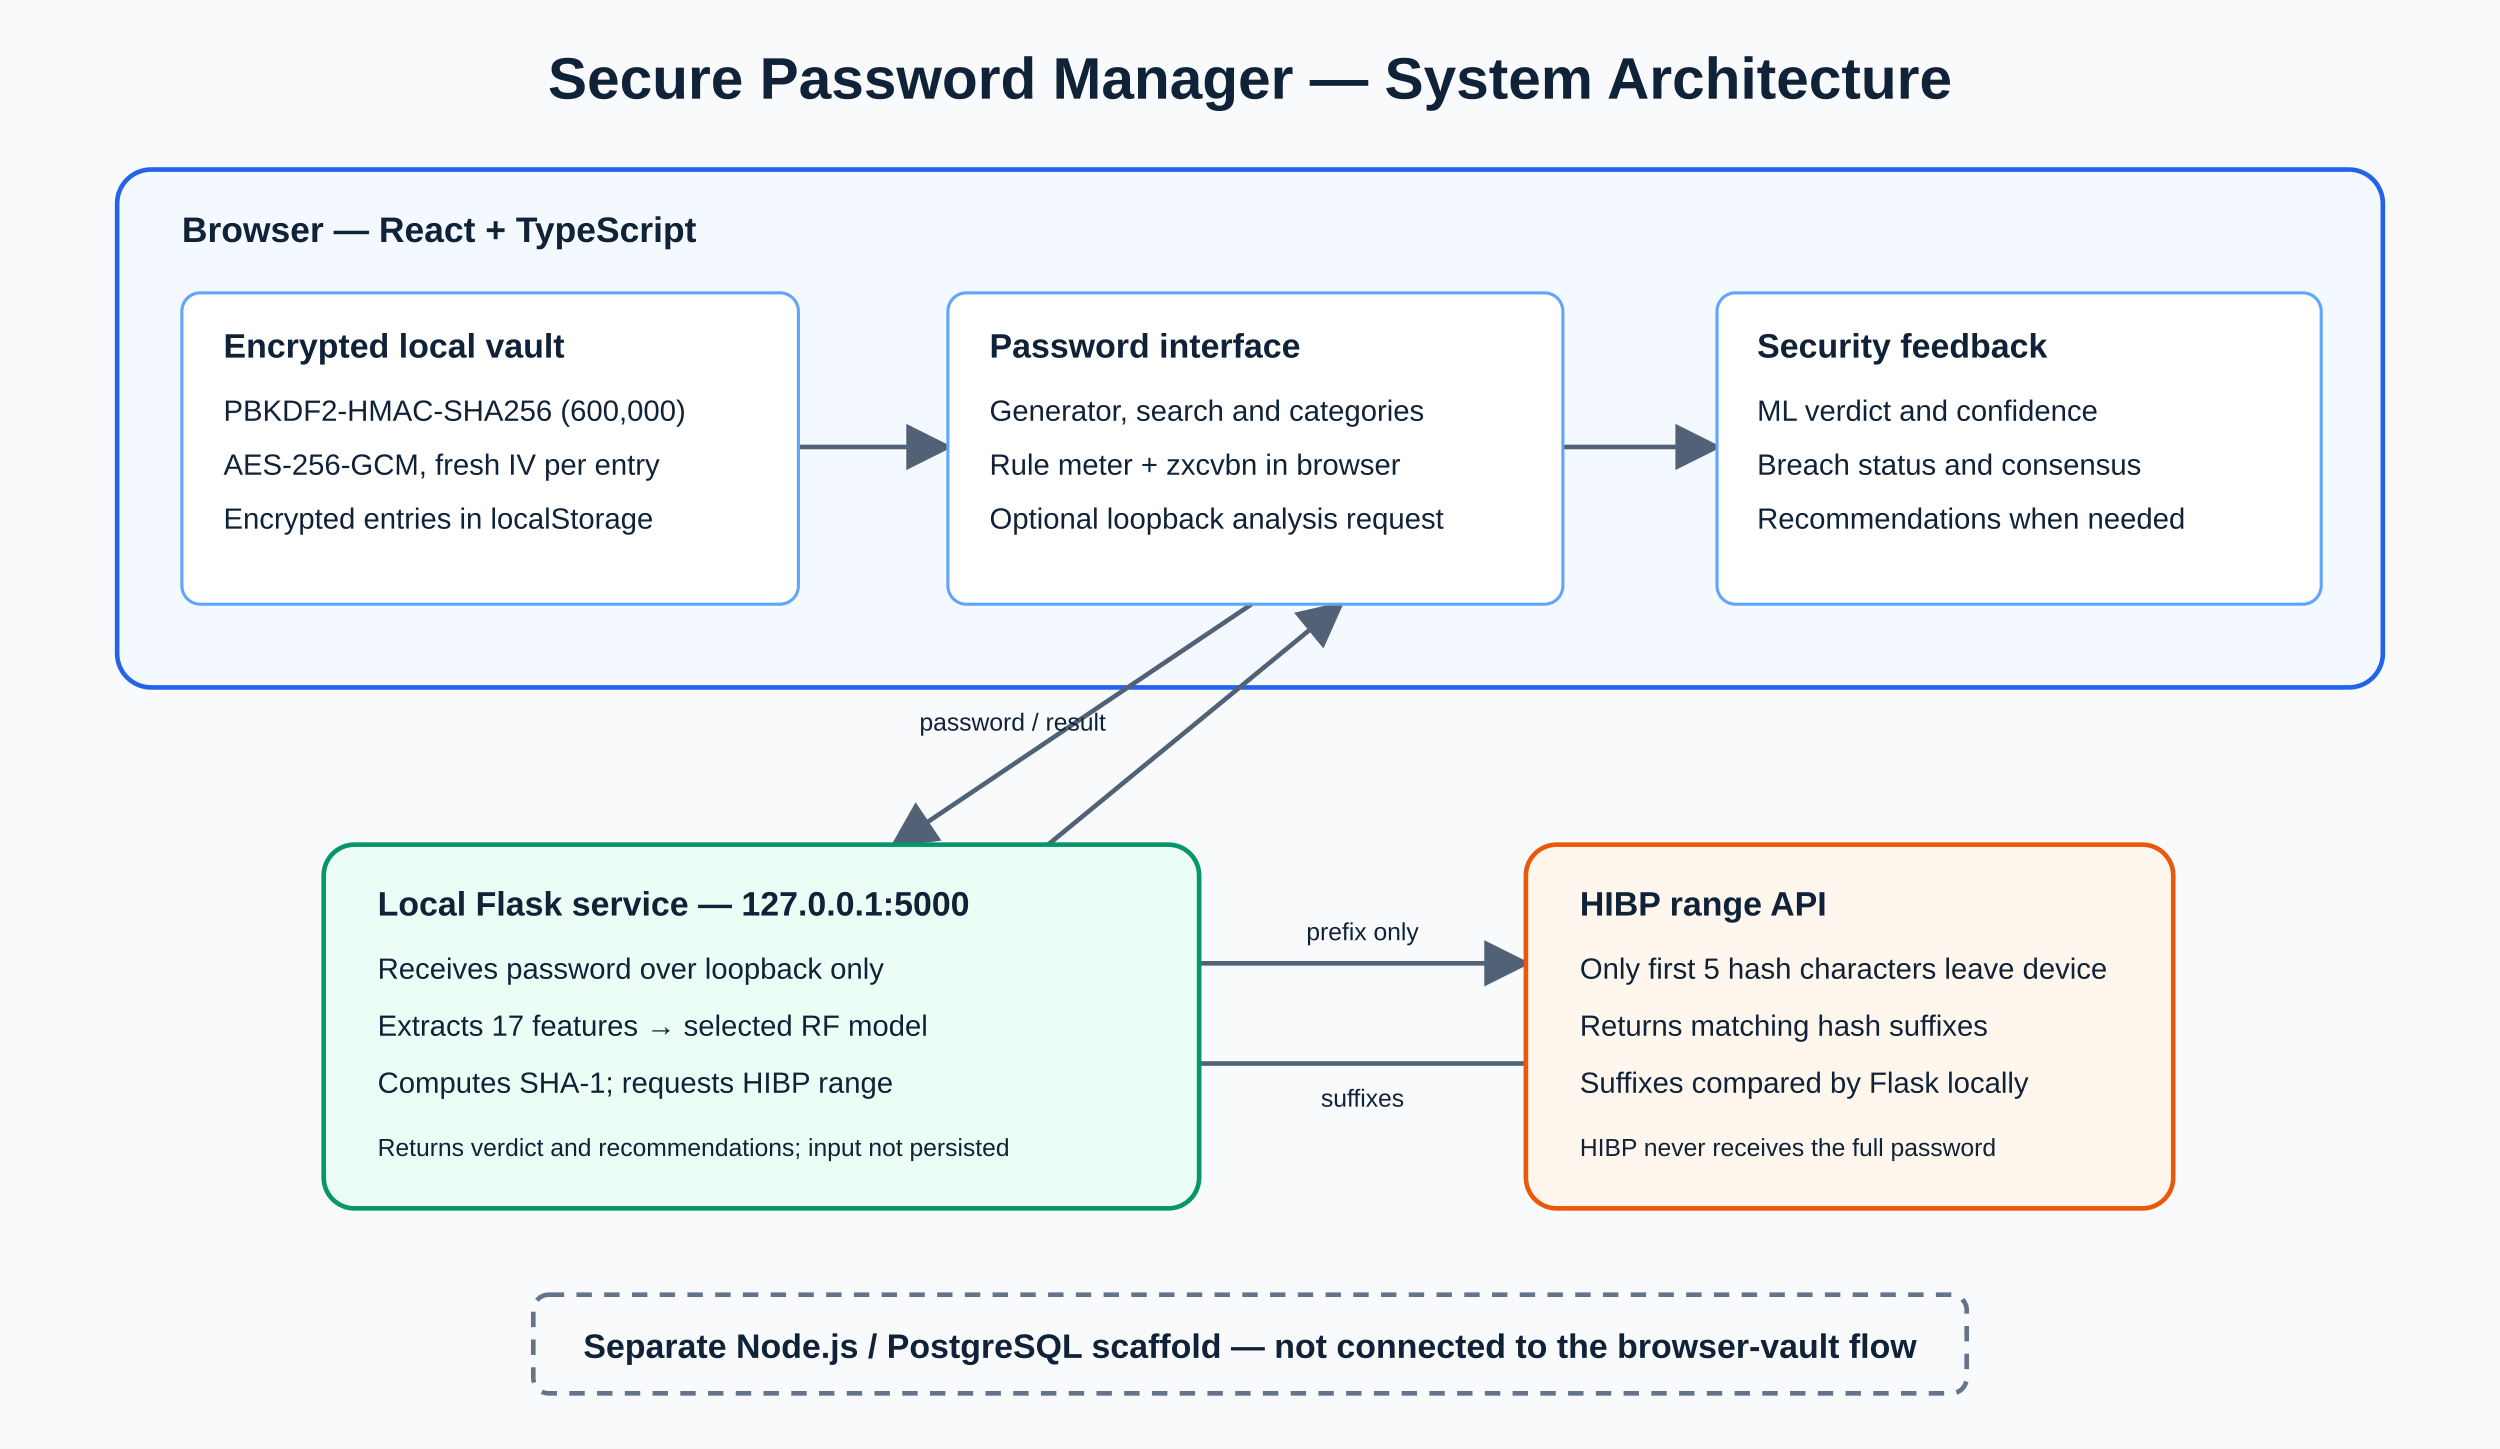
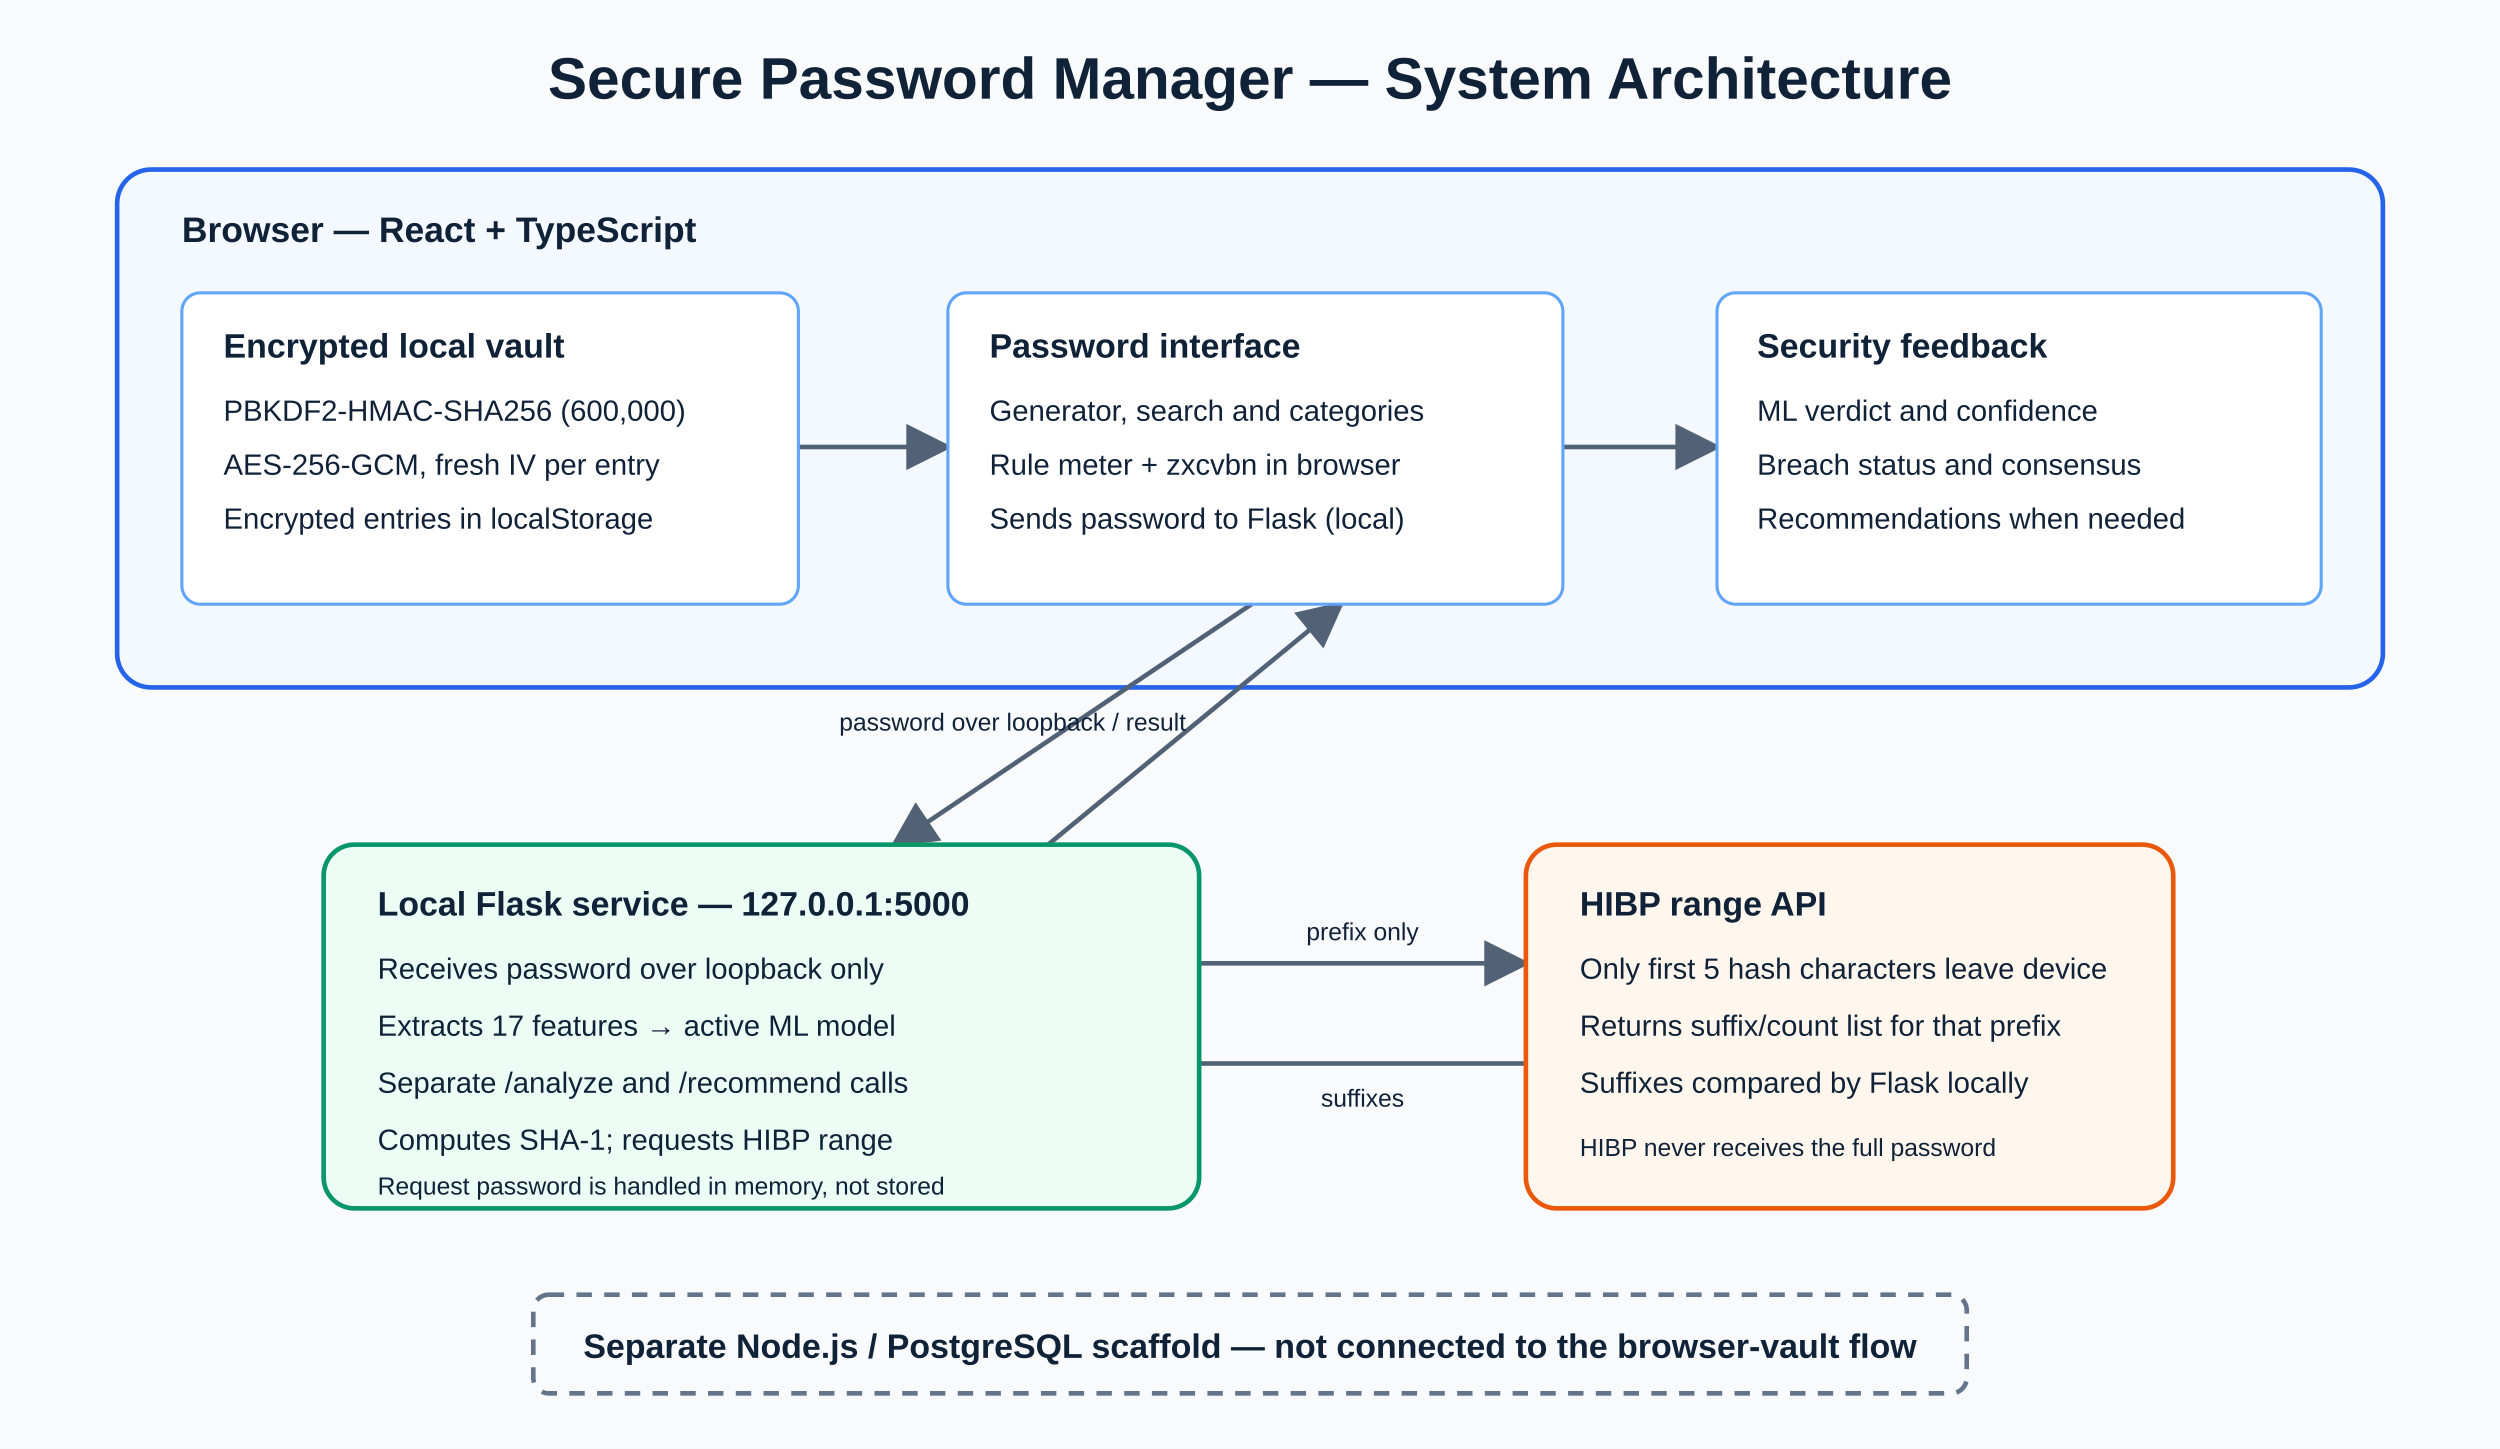
<svg xmlns="http://www.w3.org/2000/svg" width="1622" height="940" viewBox="0 0 1622 940" role="img" aria-labelledby="title desc">
  <defs>
    <marker id="arrow" markerWidth="12" markerHeight="12" refX="10" refY="6" orient="auto">
      <path d="M1 1 L11 6 L1 11 z" fill="#526276" />
    </marker>
    <marker id="arrowL" markerWidth="12" markerHeight="12" refX="2" refY="6" orient="auto">
      <path d="M11 1 L1 6 L11 11 z" fill="#526276" />
    </marker>
    <style>text{font-family:Arial,Helvetica,sans-serif;fill:#102238}.title{font-size:38px;font-weight:700}.group{font-size:23px;font-weight:700}.head{font-size:22px;font-weight:700}.body{font-size:19px}.small{font-size:16px}</style>
  </defs>
  <rect width="1622" height="940" fill="#f8fafc" />
  <text class="title" x="811" y="64" text-anchor="middle">Secure Password Manager — System Architecture</text>
  <rect x="76" y="110" width="1470" height="336" rx="22" fill="#f4f8ff" stroke="#2563eb" stroke-width="3" />
  <text class="group" x="118" y="157">Browser — React + TypeScript</text>
  <path d="M 812 392 L 580 548" stroke="#526276" stroke-width="3" fill="none" marker-end="url(#arrow)" />
  <path d="M 680 548 L 870 392" stroke="#526276" stroke-width="3" fill="none" marker-end="url(#arrow)" />
-   <text class="small" x="657" y="474" text-anchor="middle">password / result</text>
+   <text class="small" x="657" y="474" text-anchor="middle">password over loopback / result</text>
  <path d="M 778 625 L 990 625" stroke="#526276" stroke-width="3" fill="none" marker-end="url(#arrow)" />
  <path d="M 990 690 L 778 690" stroke="#526276" stroke-width="3" fill="none" marker-end="url(#arrowL)" />
  <text class="small" x="884" y="610" text-anchor="middle" fill="#047857">prefix only</text>
  <text class="small" x="884" y="718" text-anchor="middle" fill="#c2410c">suffixes</text>
  <path d="M 518 290 L 615 290" stroke="#526276" stroke-width="3" fill="none" marker-end="url(#arrow)" />
  <path d="M 1014 290 L 1114 290" stroke="#526276" stroke-width="3" fill="none" marker-end="url(#arrow)" />
  <rect x="118" y="190" width="400" height="202" rx="12" fill="#ffffff" stroke="#60a5fa" stroke-width="2" />
  <text class="head" x="145" y="232">Encrypted local vault</text>
  <text class="body" x="145" y="273">PBKDF2-HMAC-SHA256 (600,000)</text>
  <text class="body" x="145" y="308">AES-256-GCM, fresh IV per entry</text>
  <text class="body" x="145" y="343">Encrypted entries in localStorage</text>
  <rect x="615" y="190" width="399" height="202" rx="12" fill="#ffffff" stroke="#60a5fa" stroke-width="2" />
  <text class="head" x="642" y="232">Password interface</text>
  <text class="body" x="642" y="273">Generator, search and categories</text>
  <text class="body" x="642" y="308">Rule meter + zxcvbn in browser</text>
-   <text class="body" x="642" y="343">Optional loopback analysis request</text>
+   <text class="body" x="642" y="343">Sends password to Flask (local)</text>
  <rect x="1114" y="190" width="392" height="202" rx="12" fill="#ffffff" stroke="#60a5fa" stroke-width="2" />
  <text class="head" x="1140" y="232">Security feedback</text>
  <text class="body" x="1140" y="273">ML verdict and confidence</text>
  <text class="body" x="1140" y="308">Breach status and consensus</text>
  <text class="body" x="1140" y="343">Recommendations when needed</text>
  <rect x="210" y="548" width="568" height="236" rx="20" fill="#ecfdf5" stroke="#059669" stroke-width="3" />
  <text class="head" x="245" y="594" fill="#065f46">Local Flask service — 127.0.0.1:5000</text>
  <text class="body" x="245" y="635">Receives password over loopback only</text>
-   <text class="body" x="245" y="672">Extracts 17 features → selected RF model</text>
-   <text class="body" x="245" y="709">Computes SHA-1; requests HIBP range</text>
-   <text class="small" x="245" y="750" fill="#475569">Returns verdict and recommendations; input not persisted</text>
+   <text class="body" x="245" y="672">Extracts 17 features → active ML model</text>
+   <text class="body" x="245" y="709">Separate /analyze and /recommend calls</text>
+   <text class="body" x="245" y="746">Computes SHA-1; requests HIBP range</text>
+   <text class="small" x="245" y="775" fill="#475569">Request password is handled in memory, not stored</text>
  <rect x="990" y="548" width="420" height="236" rx="20" fill="#fff7ed" stroke="#ea580c" stroke-width="3" />
  <text class="head" x="1025" y="594" fill="#9a3412">HIBP range API</text>
  <text class="body" x="1025" y="635">Only first 5 hash characters leave device</text>
-   <text class="body" x="1025" y="672">Returns matching hash suffixes</text>
+   <text class="body" x="1025" y="672">Returns suffix/count list for that prefix</text>
  <text class="body" x="1025" y="709">Suffixes compared by Flask locally</text>
  <text class="small" x="1025" y="750" fill="#475569">HIBP never receives the full password</text>
  <rect x="346" y="840" width="930" height="64" rx="10" fill="#f8fafc" stroke="#64748b" stroke-width="3" stroke-dasharray="10 8" />
  <text class="head" x="811" y="881" text-anchor="middle" fill="#334155">Separate Node.js / PostgreSQL scaffold — not connected to the browser-vault flow</text>
</svg>
